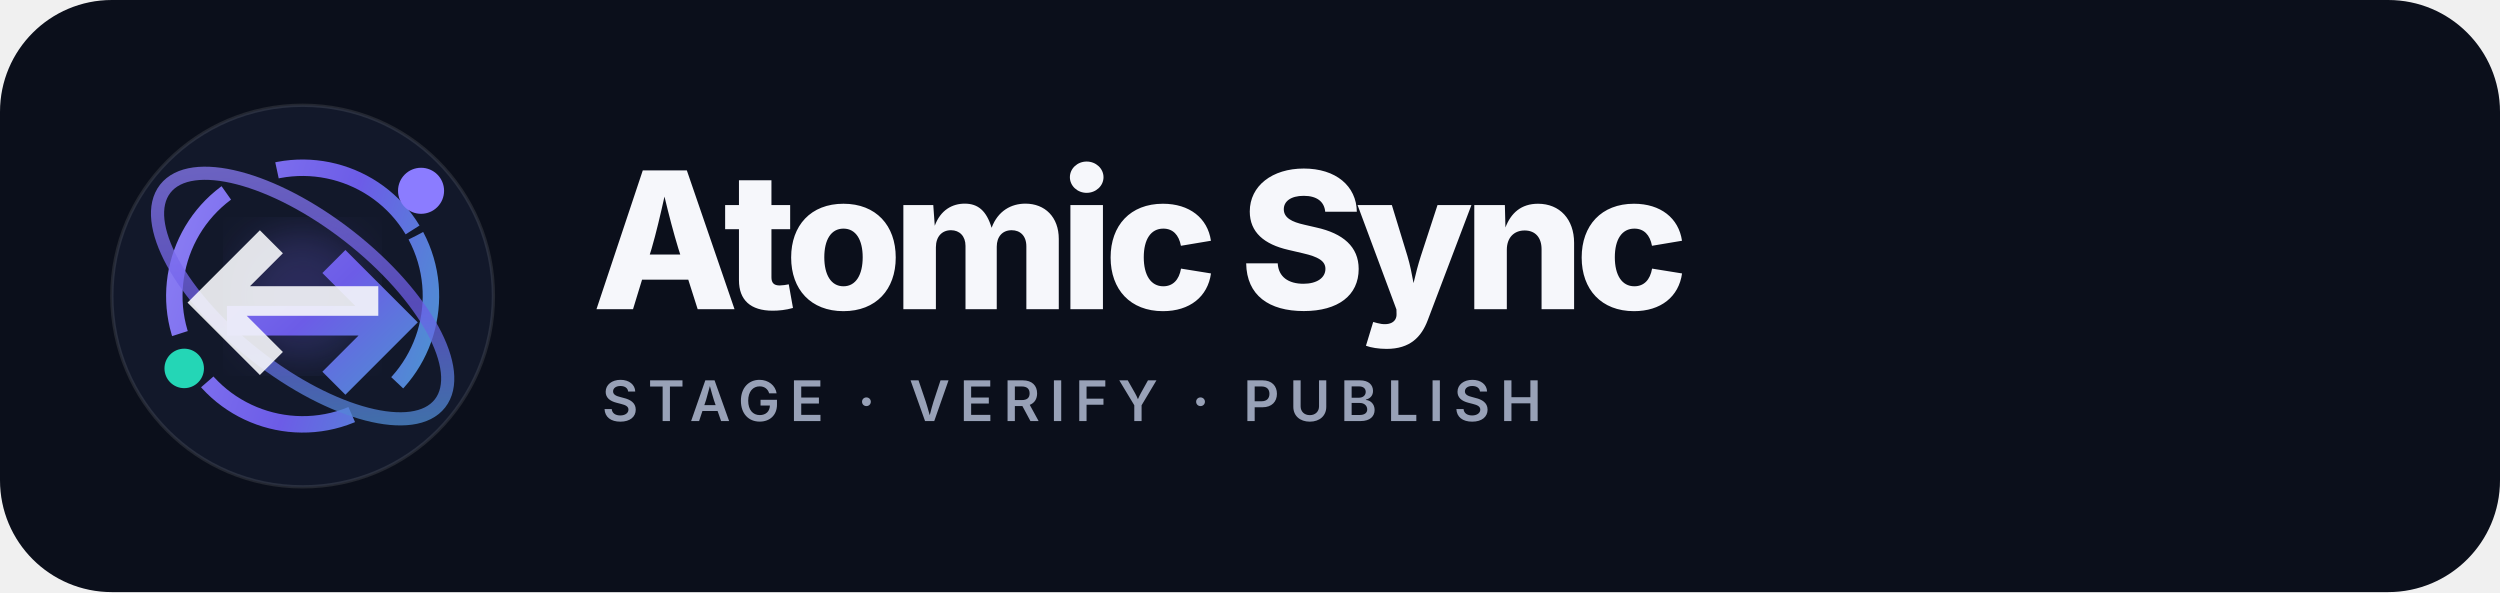
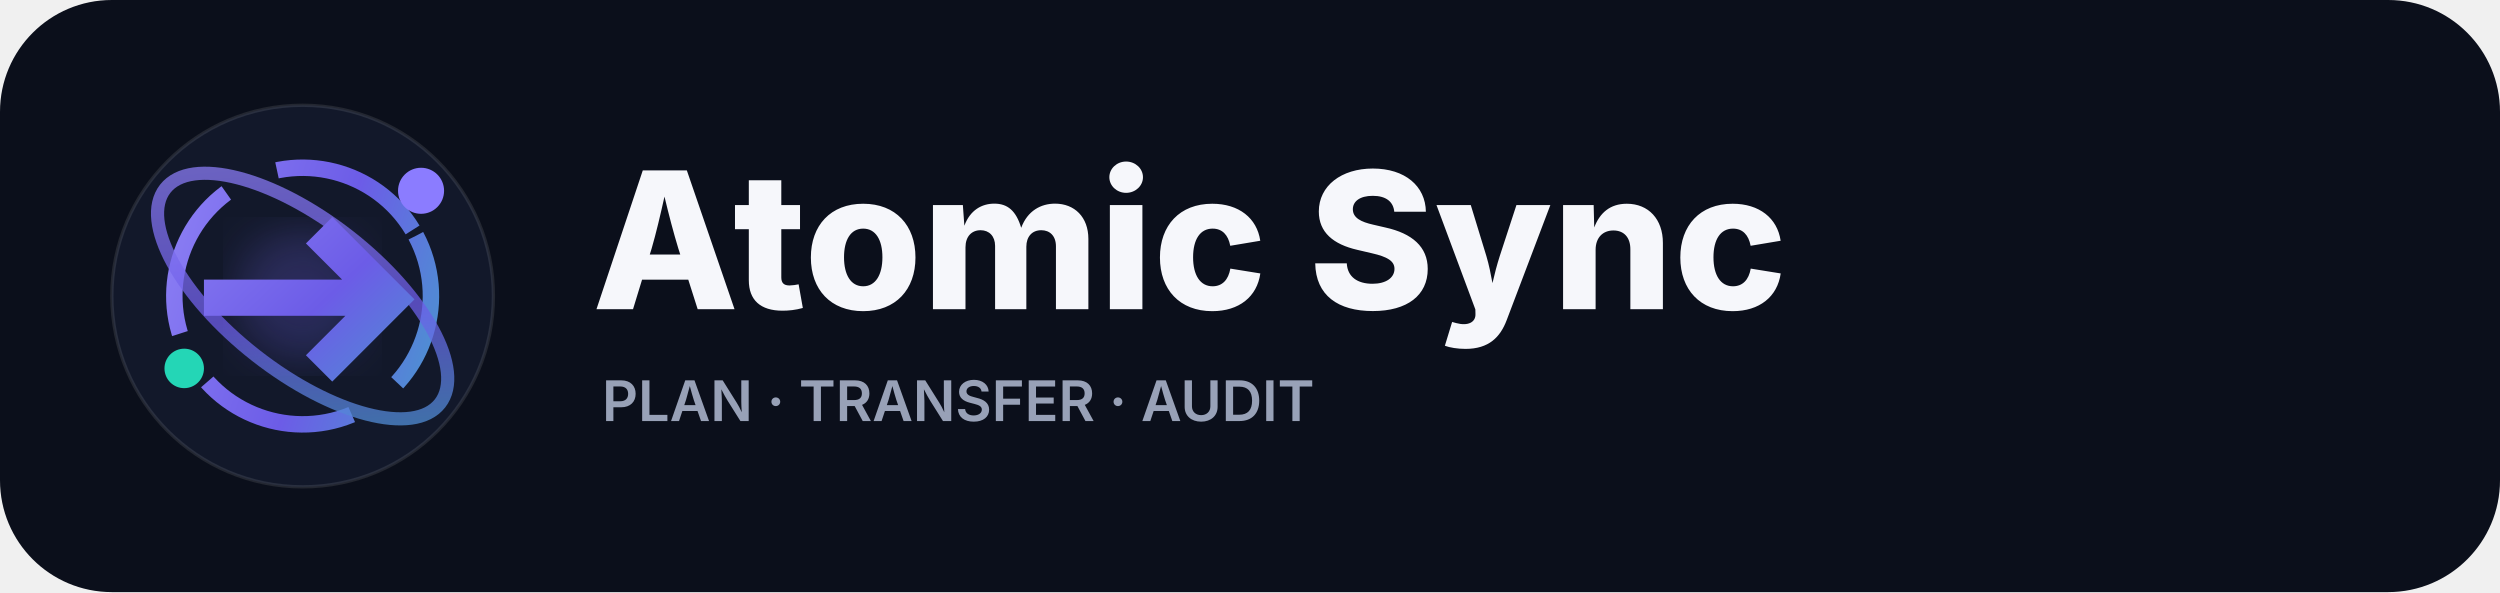
<svg xmlns="http://www.w3.org/2000/svg" viewBox="0 0 760 180" role="img" aria-labelledby="title desc">
  <defs>
    <linearGradient id="g" x1="30" y1="22" x2="160" y2="158" gradientUnits="userSpaceOnUse">
      <stop stop-color="#A69CFF" />
      <stop offset=".52" stop-color="#6C5CE7" />
      <stop offset="1" stop-color="#24D6B6" />
    </linearGradient>
    <filter id="glow">
      <feGaussianBlur stdDeviation="7" />
    </filter>
  </defs>
  <rect width="760" height="180" rx="34" fill="#0B0F1B" />
  <circle cx="92" cy="90" r="58" fill="#12182A" stroke="#fff" stroke-opacity=".1" />
  <circle cx="92" cy="90" r="39" fill="none" stroke="url(#g)" stroke-width="5" stroke-dasharray="48 17" transform="rotate(-28 92 90)" />
  <ellipse cx="92" cy="90" rx="53" ry="23" fill="none" stroke="url(#g)" stroke-width="4" stroke-opacity=".75" transform="rotate(38 92 90)" />
  <circle cx="128" cy="58" r="7" fill="#8B7CFF" />
  <circle cx="56" cy="112" r="6" fill="#24D6B6" />
  <circle cx="92" cy="90" r="20" fill="url(#g)" opacity=".25" filter="url(#glow)" />
-   <path d="M69 93h39l-10-10 7-7 22 22-22 22-7-7 11-11H69z" fill="url(#g)" />
-   <path d="M115 87H76l10-10-7-7-22 22 22 22 7-7-11-11h40z" fill="#F6F7FB" fill-opacity=".9" />
-   <text x="180" y="94" fill="#F6F7FB" font-family="Inter,Arial,sans-serif" font-size="58" font-weight="780" letter-spacing="-3">Atomic Sync</text>
-   <text x="183" y="128" fill="#98A1B7" font-family="Inter,Arial,sans-serif" font-size="17" font-weight="600" letter-spacing="3">STAGE · VERIFY · PUBLISH</text>
+   <path d="M62 85h42L93 74l8-8 25 25-25 25-8-8 12-12H62z" fill="url(#g)" />
+   <text x="180" y="94" fill="#F6F7FB" font-family="Inter,Arial,sans-serif" font-size="58" font-weight="780" letter-spacing="0">Atomic Sync</text>
+   <text x="183" y="128" fill="#98A1B7" font-family="Inter,Arial,sans-serif" font-size="17" font-weight="600" letter-spacing="0">PLAN · TRANSFER · AUDIT</text>
</svg>
